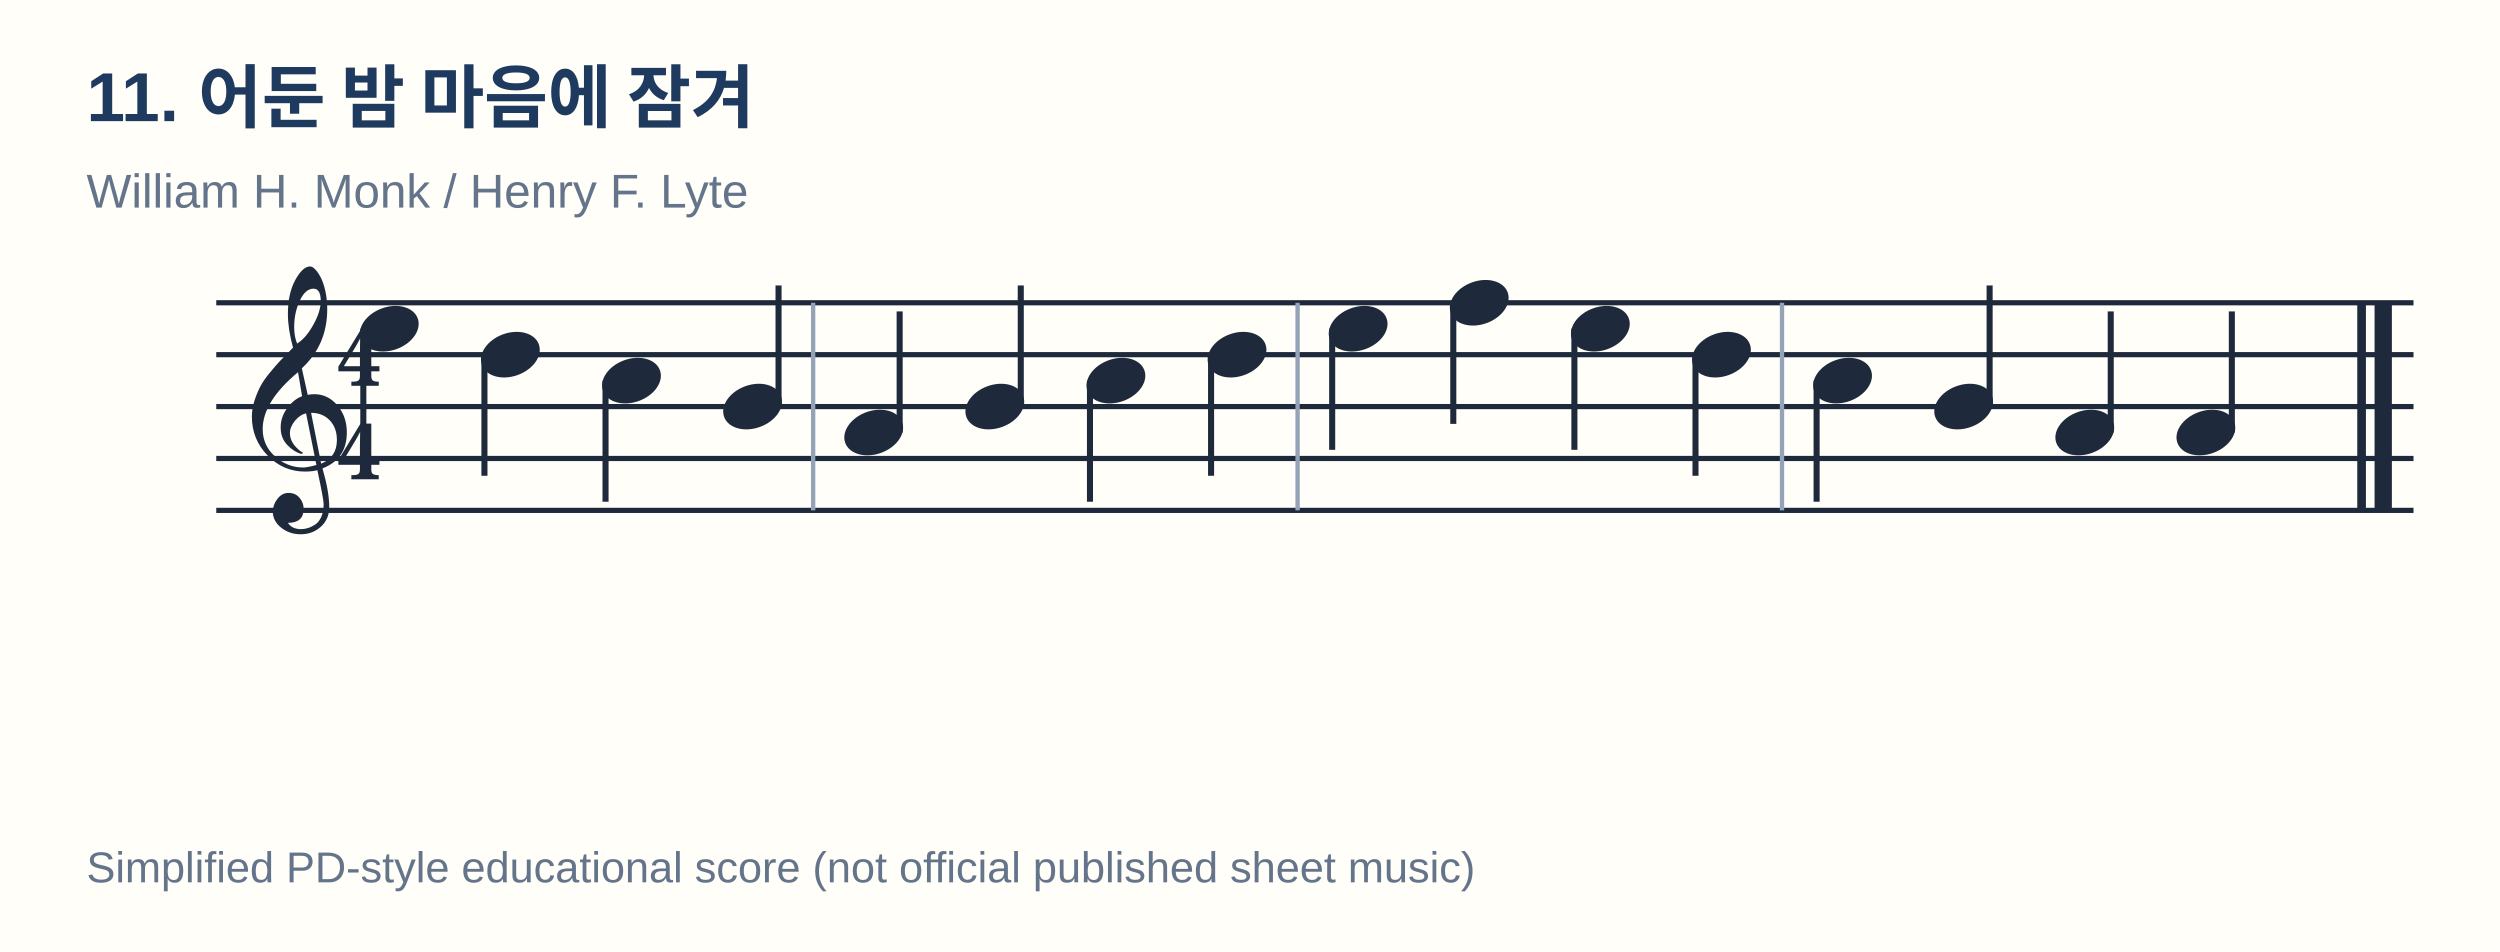
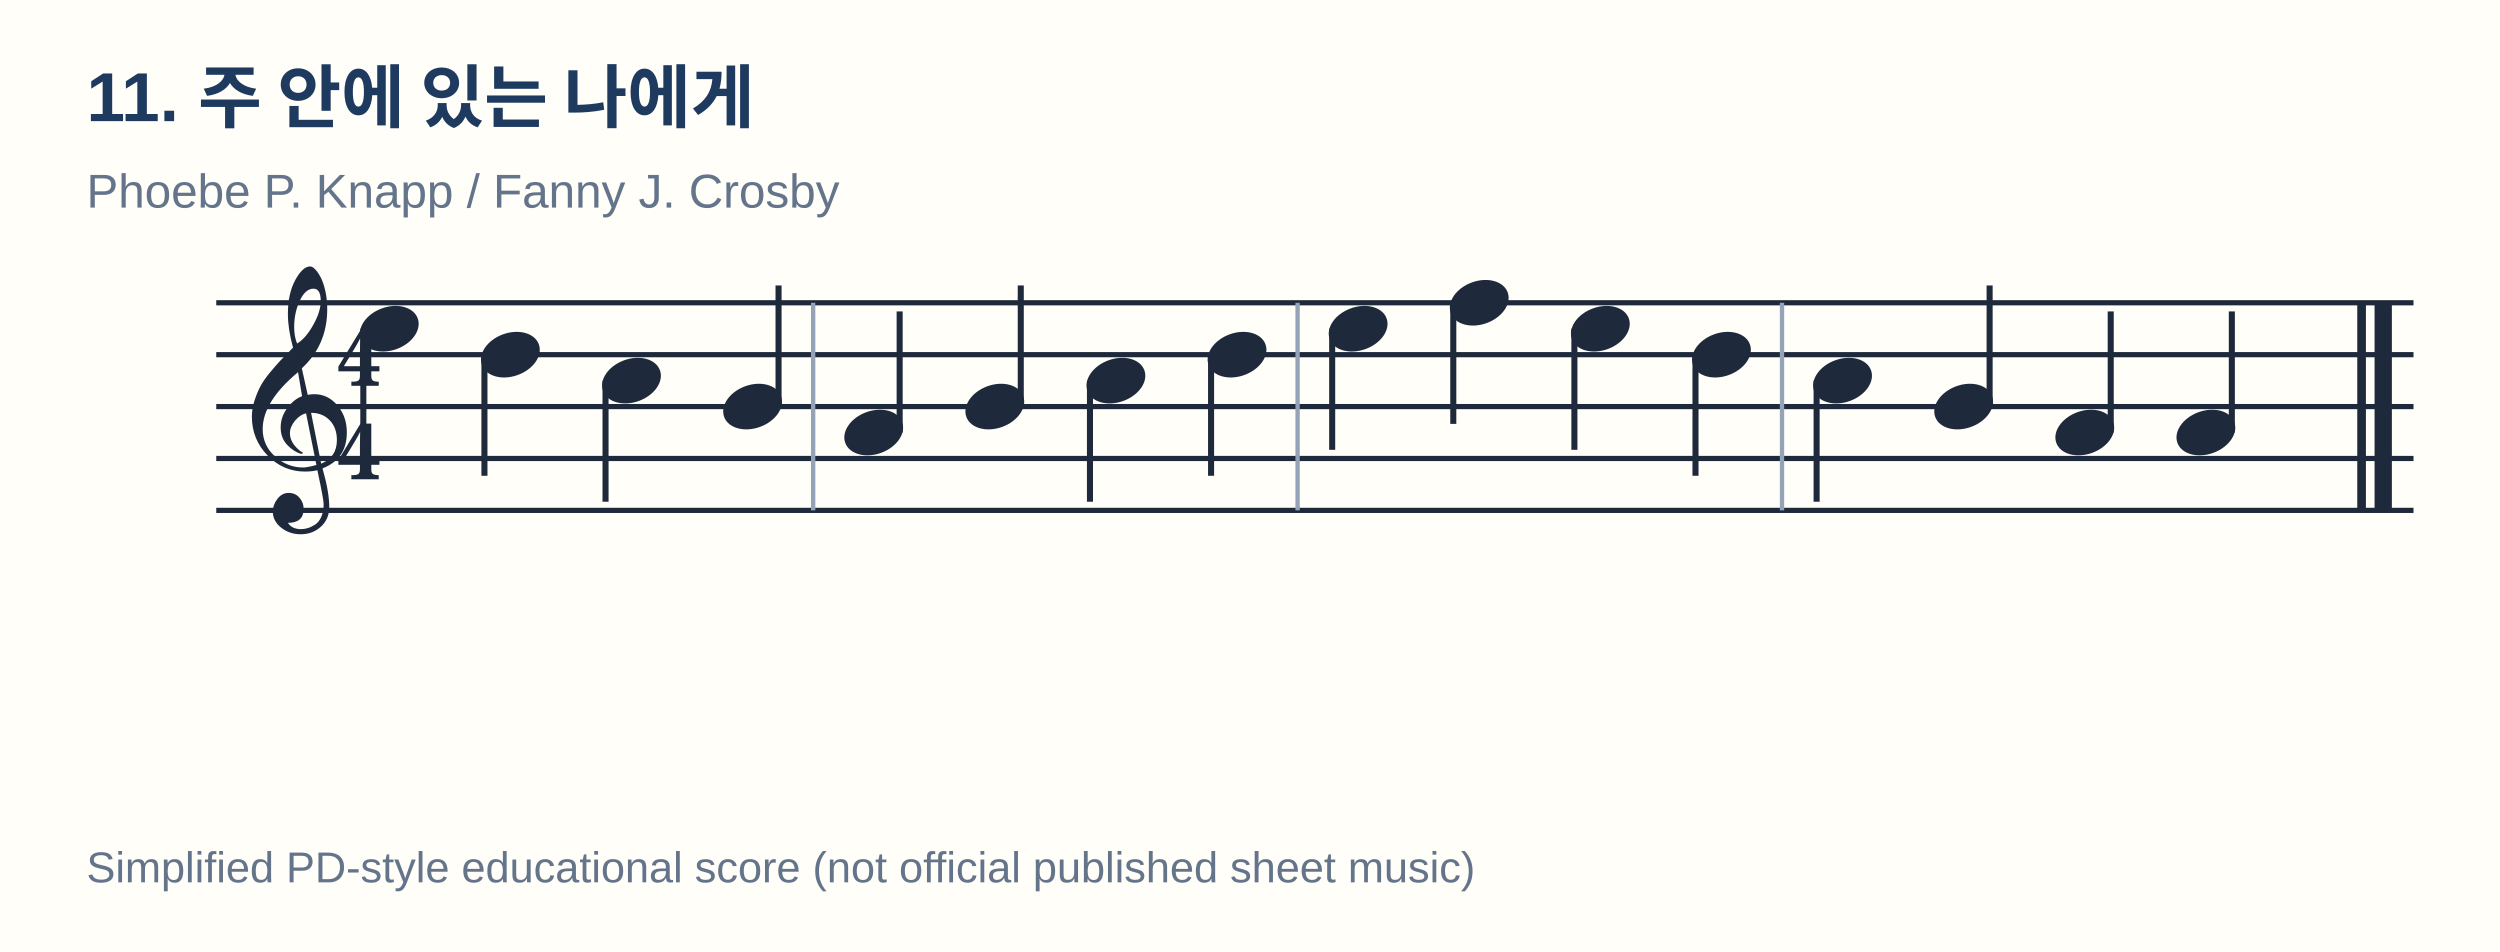
<svg xmlns="http://www.w3.org/2000/svg" width="578" height="220" viewBox="0 0 578 220">
  <rect width="100%" height="100%" fill="#FFFEF8" />
-   <text x="20" y="28" font-family="Malgun Gothic, Arial, sans-serif" font-size="16" font-weight="bold" fill="#1E3A5F">11. 어둔 밤 마음에 잠겨</text>
-   <text x="20" y="48" font-family="Arial, sans-serif" font-size="11" fill="#64748B">William H. Monk / Henry F. Lyte</text>
+   <text x="20" y="28" font-family="Malgun Gothic, Arial, sans-serif" font-size="16" font-weight="bold" fill="#1E3A5F">11. 주 안에 있는 나에게</text>
+   <text x="20" y="48" font-family="Arial, sans-serif" font-size="11" fill="#64748B">Phoebe P. Knapp / Fanny J. Crosby</text>
  <line x1="50" y1="70" x2="558" y2="70" stroke="#1E293B" stroke-width="1.2" />
  <line x1="50" y1="82" x2="558" y2="82" stroke="#1E293B" stroke-width="1.2" />
  <line x1="50" y1="94" x2="558" y2="94" stroke="#1E293B" stroke-width="1.2" />
  <line x1="50" y1="106" x2="558" y2="106" stroke="#1E293B" stroke-width="1.2" />
  <line x1="50" y1="118" x2="558" y2="118" stroke="#1E293B" stroke-width="1.2" />
  <text x="52" y="108.4" font-family="serif" font-size="52" fill="#1E293B">𝄞</text>
  <text x="78" y="89.2" font-family="serif" font-size="18" font-weight="bold" fill="#1E293B">4</text>
  <text x="78" y="110.8" font-family="serif" font-size="18" font-weight="bold" fill="#1E293B">4</text>
  <ellipse cx="90" cy="76.0" rx="7" ry="5" fill="#1E293B" transform="rotate(-20 90 76.0)" />
  <line x1="84" y1="76.0" x2="84" y2="104.0" stroke="#1E293B" stroke-width="1.4" />
  <ellipse cx="118" cy="82.0" rx="7" ry="5" fill="#1E293B" transform="rotate(-20 118 82.0)" />
  <line x1="112" y1="82.0" x2="112" y2="110.0" stroke="#1E293B" stroke-width="1.4" />
  <ellipse cx="146" cy="88.0" rx="7" ry="5" fill="#1E293B" transform="rotate(-20 146 88.0)" />
  <line x1="140" y1="88.0" x2="140" y2="116.0" stroke="#1E293B" stroke-width="1.4" />
  <ellipse cx="174" cy="94.0" rx="7" ry="5" fill="#1E293B" transform="rotate(-20 174 94.0)" />
  <line x1="180" y1="94.0" x2="180" y2="66.0" stroke="#1E293B" stroke-width="1.4" />
  <line x1="188.0" y1="70" x2="188.0" y2="118" stroke="#94A3B8" stroke-width="1" />
  <ellipse cx="202" cy="100.0" rx="7" ry="5" fill="#1E293B" transform="rotate(-20 202 100.0)" />
  <line x1="208" y1="100.0" x2="208" y2="72.0" stroke="#1E293B" stroke-width="1.4" />
  <ellipse cx="230" cy="94.0" rx="7" ry="5" fill="#1E293B" transform="rotate(-20 230 94.0)" />
  <line x1="236" y1="94.0" x2="236" y2="66.0" stroke="#1E293B" stroke-width="1.4" />
  <ellipse cx="258" cy="88.0" rx="7" ry="5" fill="#1E293B" transform="rotate(-20 258 88.0)" />
  <line x1="252" y1="88.0" x2="252" y2="116.0" stroke="#1E293B" stroke-width="1.4" />
  <ellipse cx="286" cy="82.0" rx="7" ry="5" fill="#1E293B" transform="rotate(-20 286 82.0)" />
  <line x1="280" y1="82.0" x2="280" y2="110.0" stroke="#1E293B" stroke-width="1.4" />
  <line x1="300.0" y1="70" x2="300.0" y2="118" stroke="#94A3B8" stroke-width="1" />
  <ellipse cx="314" cy="76.0" rx="7" ry="5" fill="#1E293B" transform="rotate(-20 314 76.0)" />
  <line x1="308" y1="76.0" x2="308" y2="104.0" stroke="#1E293B" stroke-width="1.4" />
  <ellipse cx="342" cy="70.0" rx="7" ry="5" fill="#1E293B" transform="rotate(-20 342 70.0)" />
  <line x1="336" y1="70.0" x2="336" y2="98.0" stroke="#1E293B" stroke-width="1.4" />
  <ellipse cx="370" cy="76.0" rx="7" ry="5" fill="#1E293B" transform="rotate(-20 370 76.0)" />
  <line x1="364" y1="76.0" x2="364" y2="104.0" stroke="#1E293B" stroke-width="1.4" />
  <ellipse cx="398" cy="82.0" rx="7" ry="5" fill="#1E293B" transform="rotate(-20 398 82.0)" />
  <line x1="392" y1="82.0" x2="392" y2="110.0" stroke="#1E293B" stroke-width="1.4" />
  <line x1="412.0" y1="70" x2="412.0" y2="118" stroke="#94A3B8" stroke-width="1" />
  <ellipse cx="426" cy="88.0" rx="7" ry="5" fill="#1E293B" transform="rotate(-20 426 88.0)" />
  <line x1="420" y1="88.0" x2="420" y2="116.0" stroke="#1E293B" stroke-width="1.4" />
  <ellipse cx="454" cy="94.0" rx="7" ry="5" fill="#1E293B" transform="rotate(-20 454 94.0)" />
  <line x1="460" y1="94.0" x2="460" y2="66.0" stroke="#1E293B" stroke-width="1.4" />
  <ellipse cx="482" cy="100.0" rx="7" ry="5" fill="#1E293B" transform="rotate(-20 482 100.0)" />
  <line x1="488" y1="100.0" x2="488" y2="72.0" stroke="#1E293B" stroke-width="1.4" />
  <ellipse cx="510" cy="100.0" rx="7" ry="5" fill="#1E293B" transform="rotate(-20 510 100.0)" />
  <line x1="516" y1="100.0" x2="516" y2="72.0" stroke="#1E293B" stroke-width="1.4" />
  <line x1="546" y1="70" x2="546" y2="118" stroke="#1E293B" stroke-width="2" />
  <line x1="551" y1="70" x2="551" y2="118" stroke="#1E293B" stroke-width="4" />
  <text x="20" y="204" font-family="Arial, sans-serif" font-size="10" fill="#64748B">Simplified PD-style educational score (not official published sheet music)</text>
</svg>
